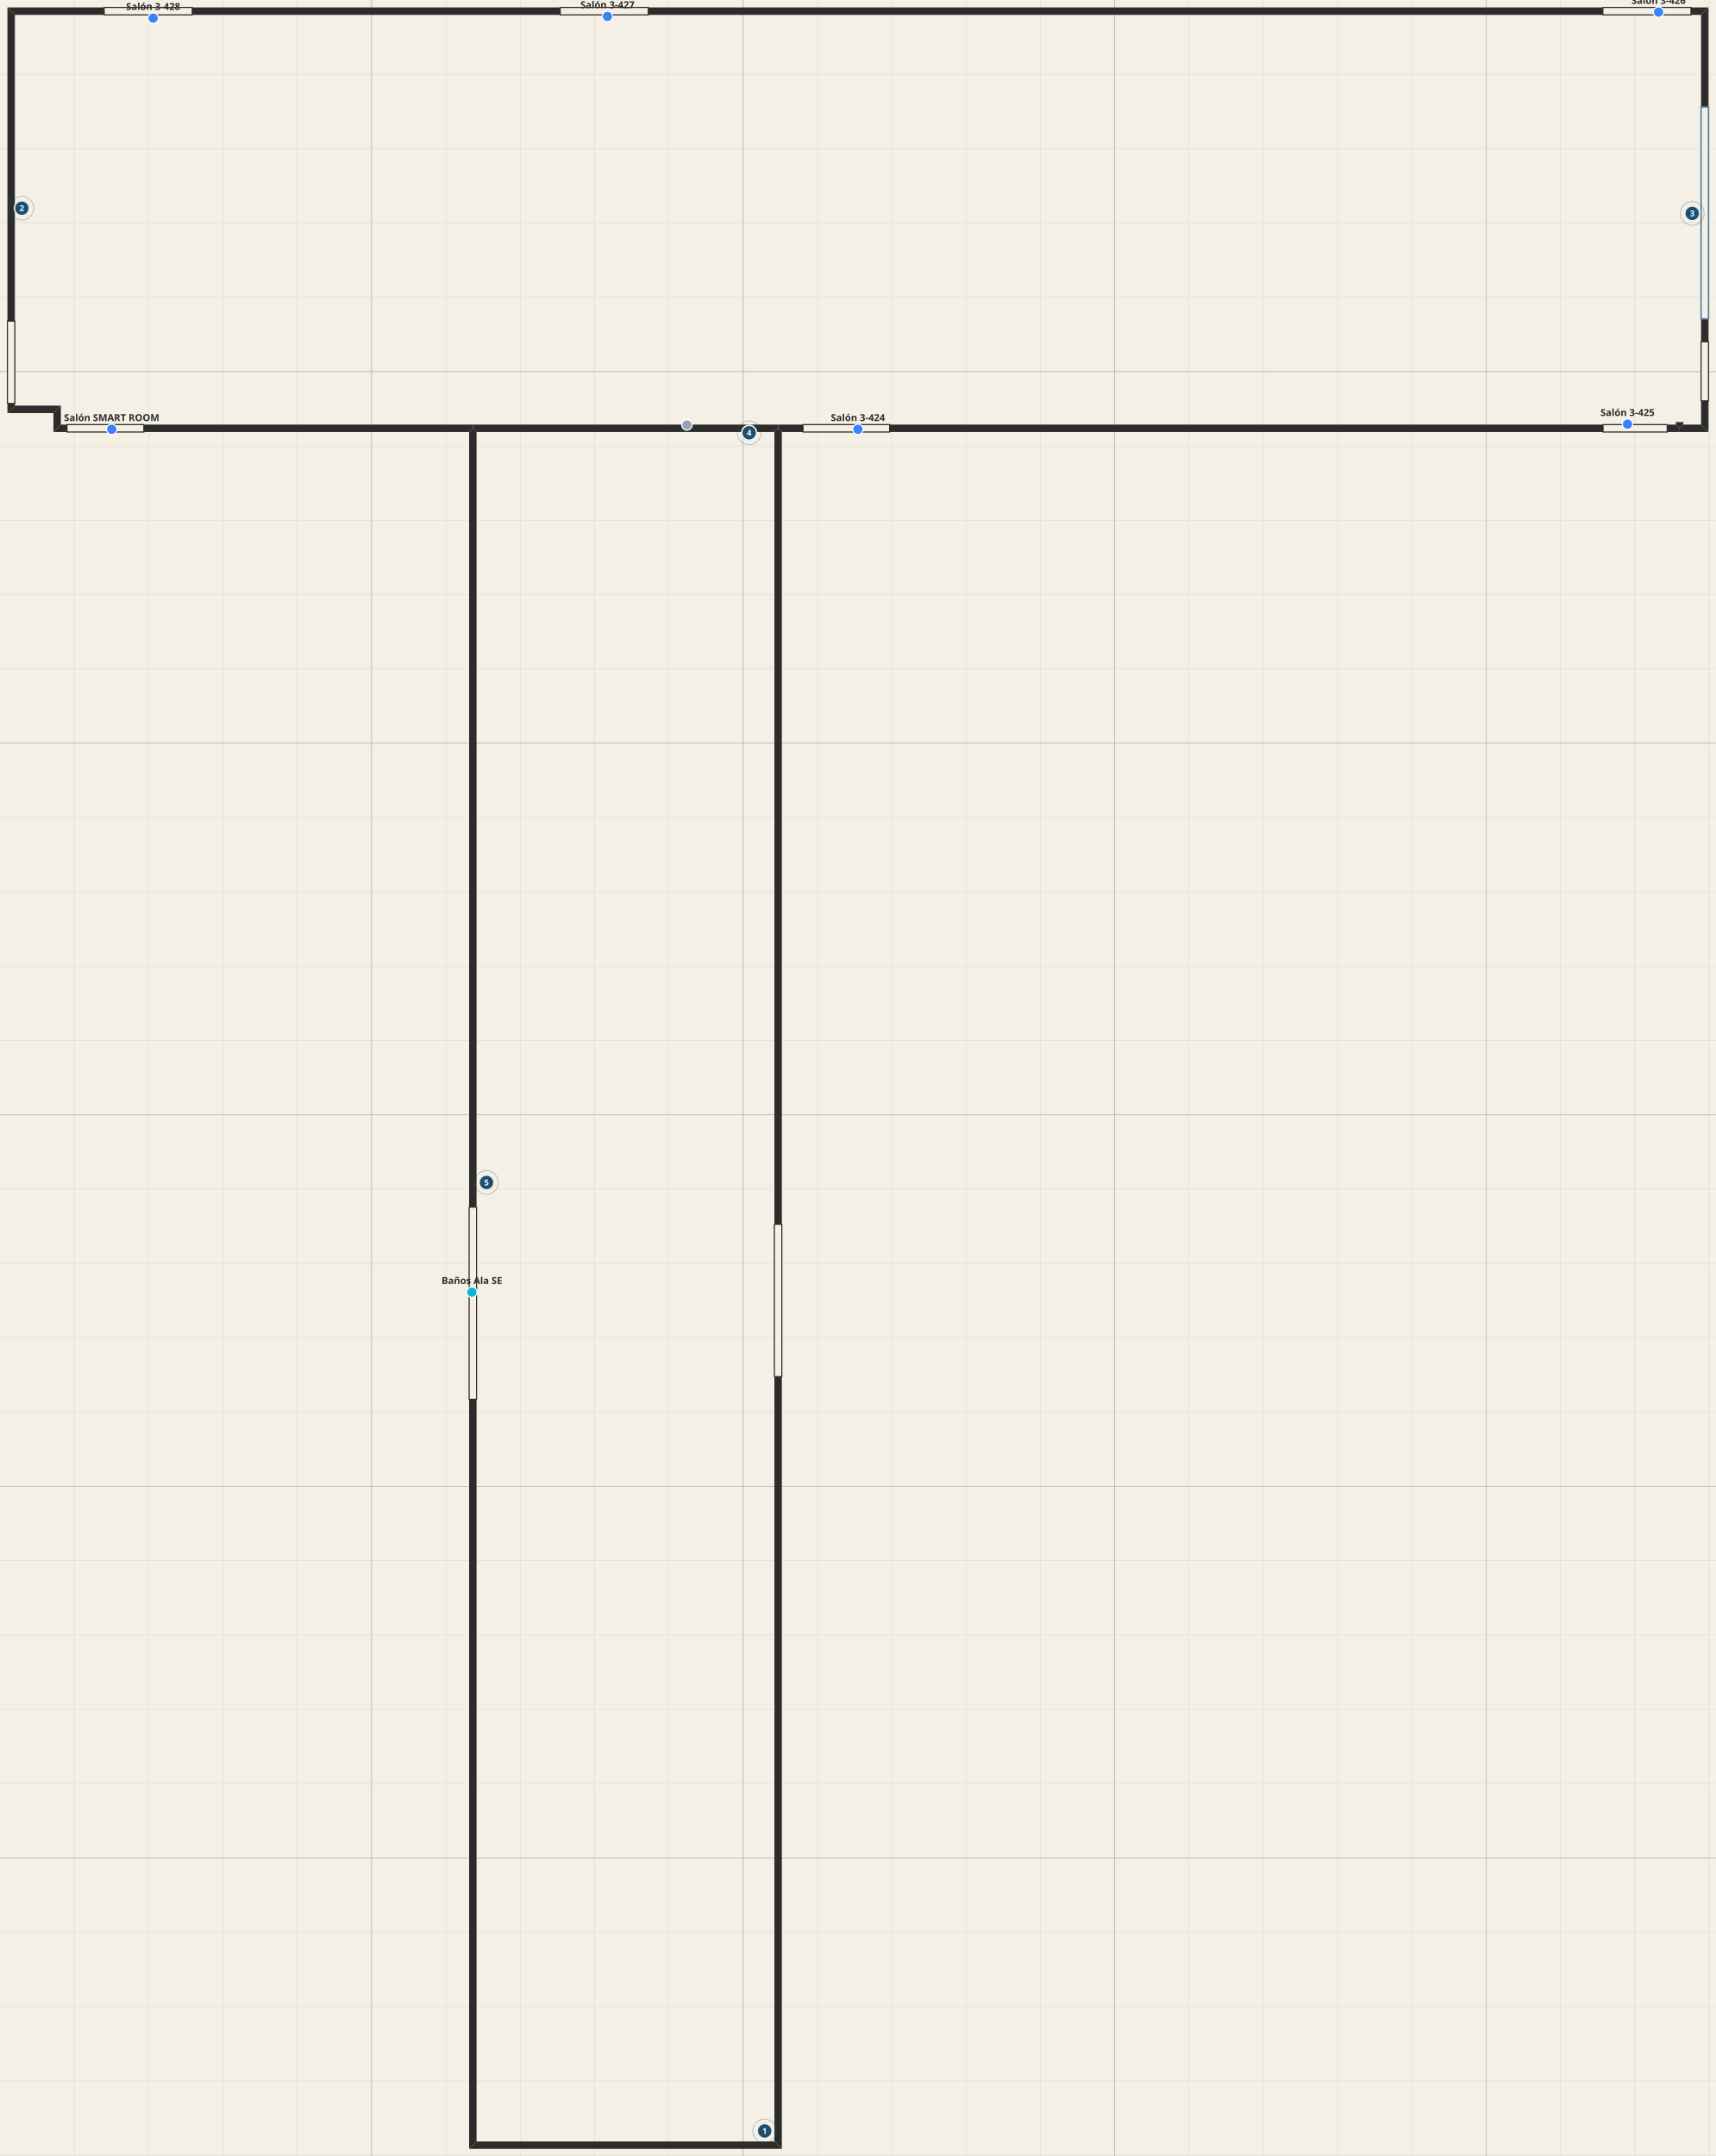
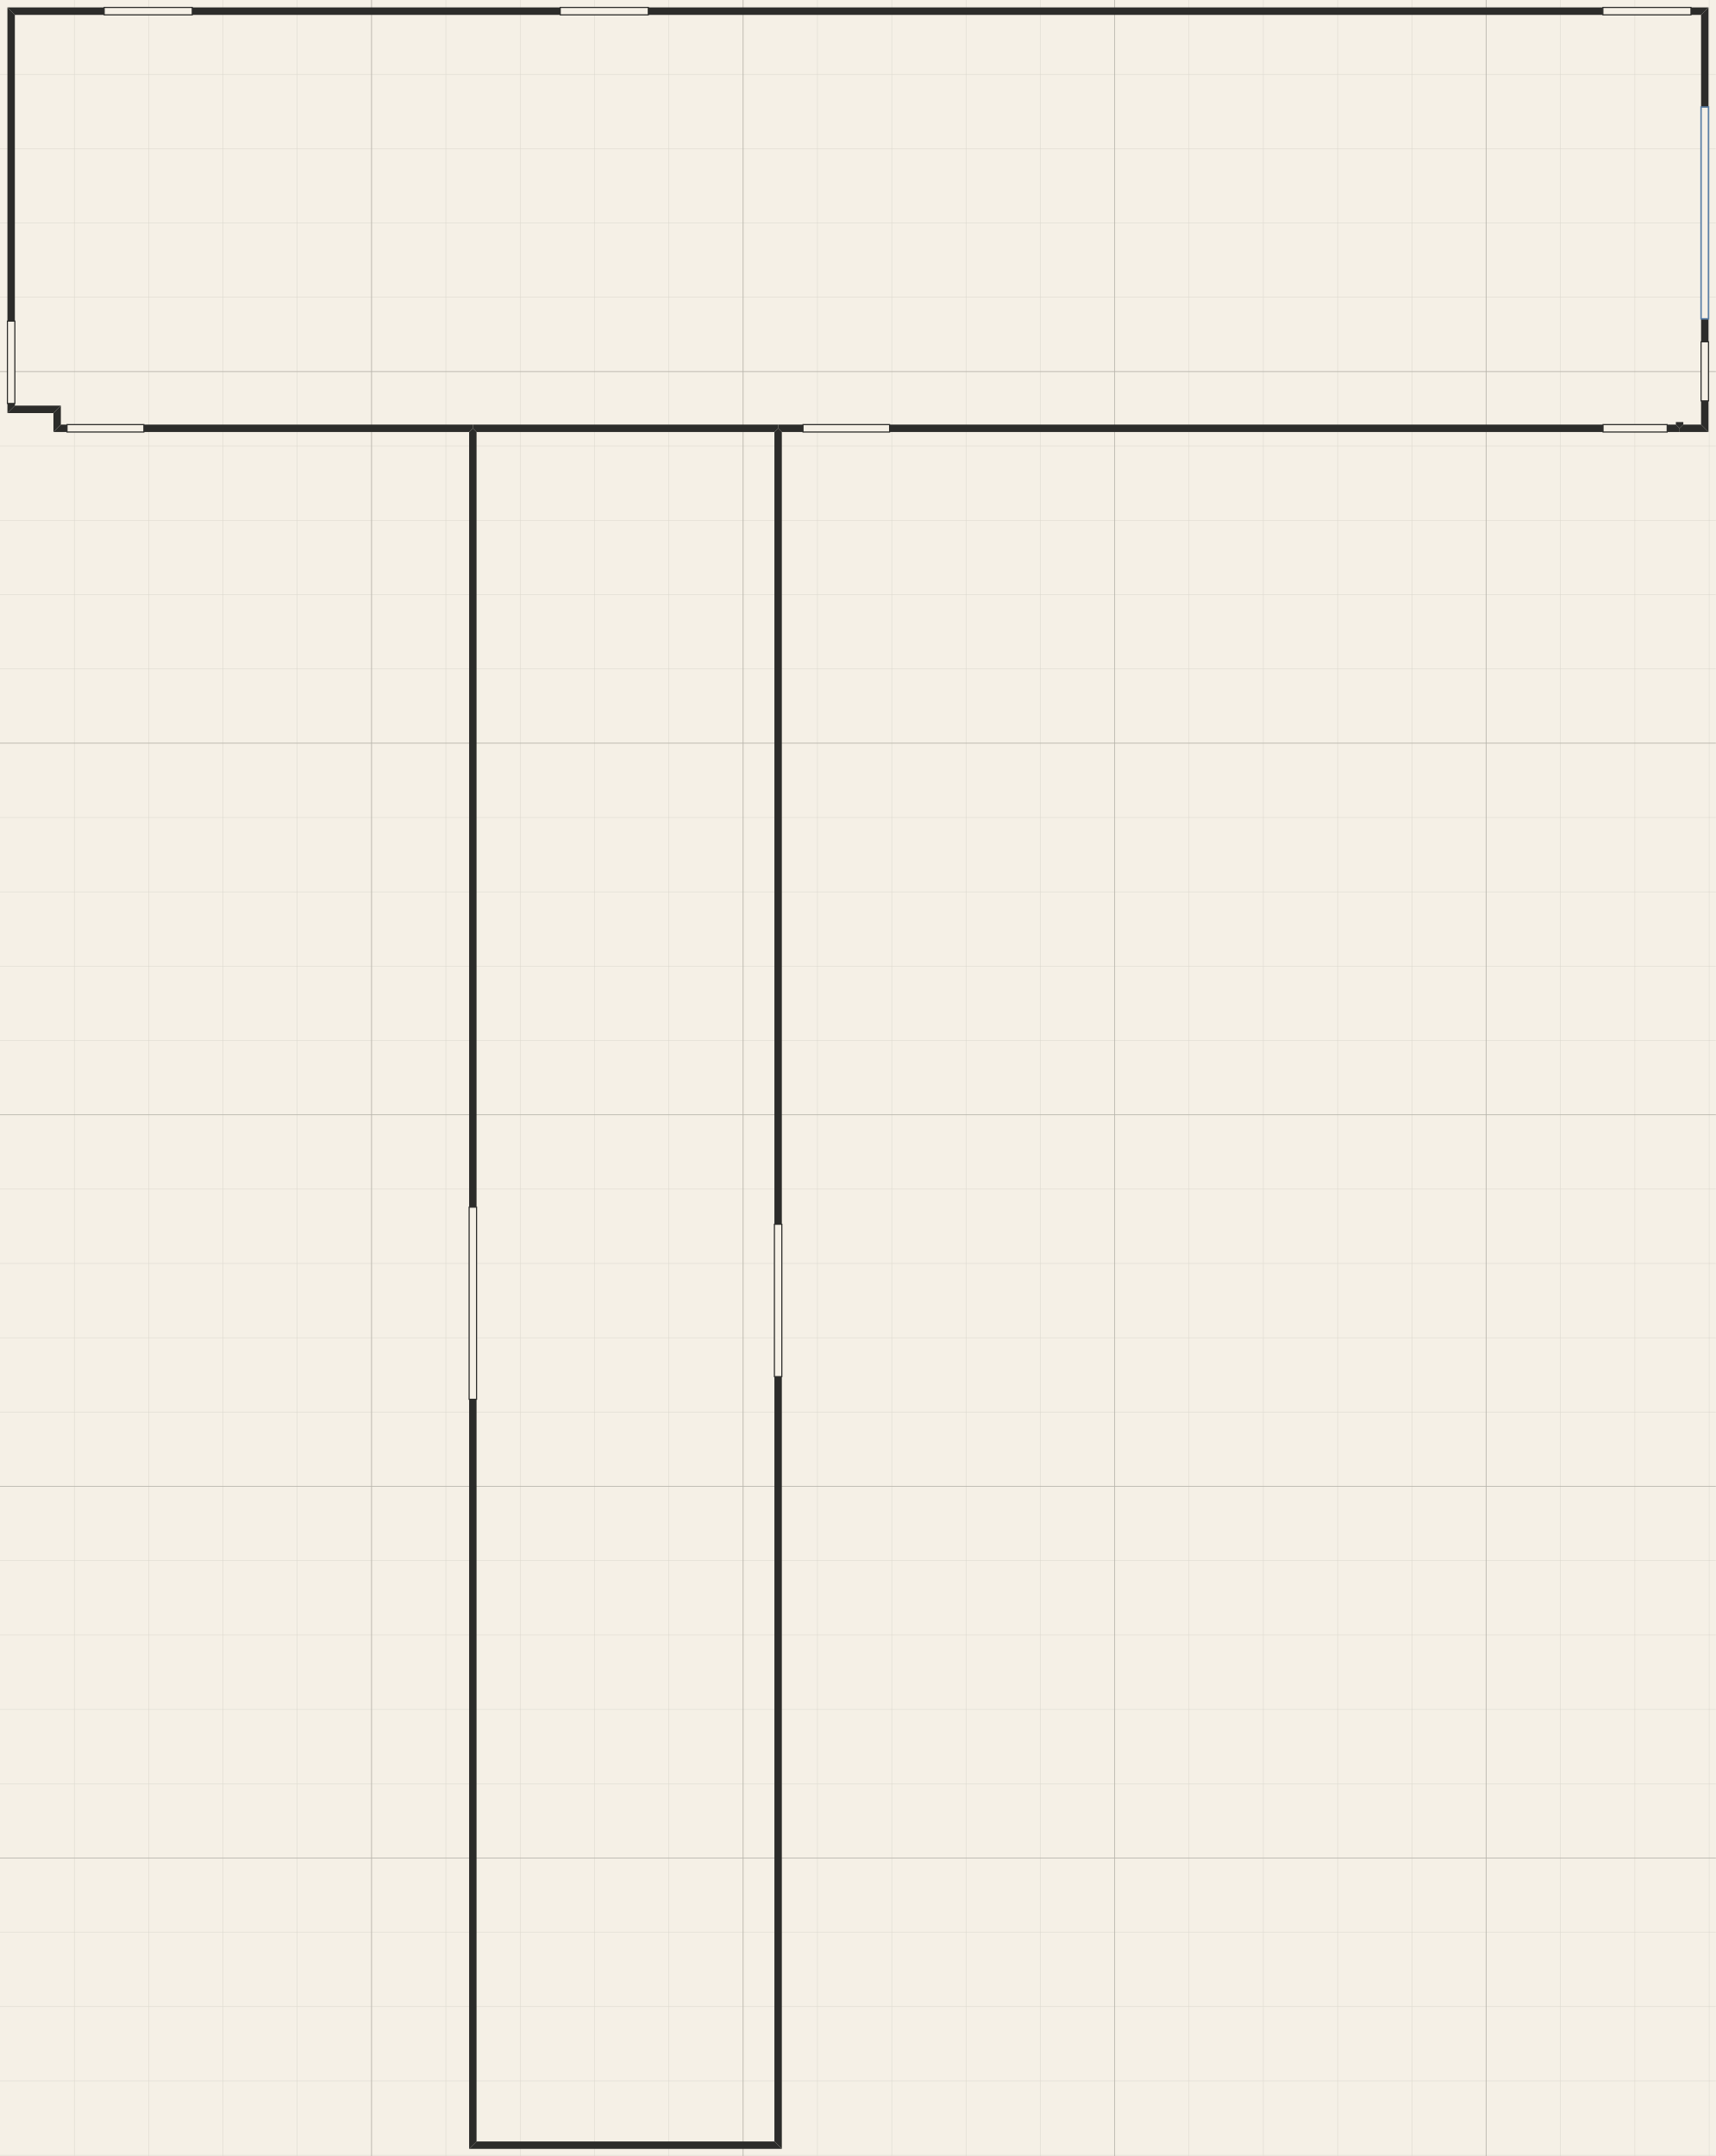
<svg xmlns="http://www.w3.org/2000/svg" viewBox="0 0 2309 2901" width="2309" height="2901">
  <rect x="0" y="0" width="2309" height="2901" fill="#F5F0E6" />
  <g stroke="#C9C6BC" stroke-width="0.6" opacity="0.6">
    <line x1="100" y1="0" x2="100" y2="2901" />
    <line x1="200" y1="0" x2="200" y2="2901" />
    <line x1="300" y1="0" x2="300" y2="2901" />
    <line x1="400" y1="0" x2="400" y2="2901" />
    <line x1="500" y1="0" x2="500" y2="2901" />
    <line x1="600" y1="0" x2="600" y2="2901" />
    <line x1="700" y1="0" x2="700" y2="2901" />
    <line x1="800" y1="0" x2="800" y2="2901" />
    <line x1="900" y1="0" x2="900" y2="2901" />
    <line x1="1000" y1="0" x2="1000" y2="2901" />
    <line x1="1100" y1="0" x2="1100" y2="2901" />
    <line x1="1200" y1="0" x2="1200" y2="2901" />
    <line x1="1300" y1="0" x2="1300" y2="2901" />
    <line x1="1400" y1="0" x2="1400" y2="2901" />
    <line x1="1500" y1="0" x2="1500" y2="2901" />
    <line x1="1600" y1="0" x2="1600" y2="2901" />
    <line x1="1700" y1="0" x2="1700" y2="2901" />
    <line x1="1800" y1="0" x2="1800" y2="2901" />
    <line x1="1900" y1="0" x2="1900" y2="2901" />
    <line x1="2000" y1="0" x2="2000" y2="2901" />
    <line x1="2100" y1="0" x2="2100" y2="2901" />
    <line x1="2200" y1="0" x2="2200" y2="2901" />
    <line x1="2300" y1="0" x2="2300" y2="2901" />
    <line x1="0" y1="100" x2="2309" y2="100" />
    <line x1="0" y1="200" x2="2309" y2="200" />
    <line x1="0" y1="300" x2="2309" y2="300" />
    <line x1="0" y1="400" x2="2309" y2="400" />
    <line x1="0" y1="500" x2="2309" y2="500" />
    <line x1="0" y1="600" x2="2309" y2="600" />
    <line x1="0" y1="700" x2="2309" y2="700" />
    <line x1="0" y1="800" x2="2309" y2="800" />
    <line x1="0" y1="900" x2="2309" y2="900" />
    <line x1="0" y1="1000" x2="2309" y2="1000" />
    <line x1="0" y1="1100" x2="2309" y2="1100" />
    <line x1="0" y1="1200" x2="2309" y2="1200" />
    <line x1="0" y1="1300" x2="2309" y2="1300" />
    <line x1="0" y1="1400" x2="2309" y2="1400" />
    <line x1="0" y1="1500" x2="2309" y2="1500" />
    <line x1="0" y1="1600" x2="2309" y2="1600" />
    <line x1="0" y1="1700" x2="2309" y2="1700" />
    <line x1="0" y1="1800" x2="2309" y2="1800" />
    <line x1="0" y1="1900" x2="2309" y2="1900" />
    <line x1="0" y1="2000" x2="2309" y2="2000" />
    <line x1="0" y1="2100" x2="2309" y2="2100" />
    <line x1="0" y1="2200" x2="2309" y2="2200" />
    <line x1="0" y1="2300" x2="2309" y2="2300" />
    <line x1="0" y1="2400" x2="2309" y2="2400" />
    <line x1="0" y1="2500" x2="2309" y2="2500" />
    <line x1="0" y1="2600" x2="2309" y2="2600" />
    <line x1="0" y1="2700" x2="2309" y2="2700" />
    <line x1="0" y1="2800" x2="2309" y2="2800" />
    <line x1="0" y1="2900" x2="2309" y2="2900" />
  </g>
  <g stroke="#A8A59C" stroke-width="1" opacity="0.7">
    <line x1="500" y1="0" x2="500" y2="2901" />
    <line x1="1000" y1="0" x2="1000" y2="2901" />
    <line x1="1500" y1="0" x2="1500" y2="2901" />
    <line x1="2000" y1="0" x2="2000" y2="2901" />
    <line x1="0" y1="500" x2="2309" y2="500" />
    <line x1="0" y1="1000" x2="2309" y2="1000" />
    <line x1="0" y1="1500" x2="2309" y2="1500" />
    <line x1="0" y1="2000" x2="2309" y2="2000" />
    <line x1="0" y1="2500" x2="2309" y2="2500" />
  </g>
  <g fill="#2C2C2A">
    <polygon points="15.0,550.8 20.0,545.8 20.0,20.0 15.0,15.0 10.0,10.0 10.0,555.8 15.0,550.8" />
    <polygon points="1047.1,576.3 1042.1,581.3 1042.1,2881.4 1047.1,2886.4 1052.1,2891.4 1052.1,581.3 1047.1,576.3" />
    <polygon points="2294.1,15.0 2289.1,20.0 2289.1,571.3 2294.1,576.3 2299.1,581.3 2299.1,10.0 2294.1,15.0" />
    <polygon points="76.9,550.8 81.9,545.8 20.0,545.8 15.0,550.8 10.0,555.8 71.9,555.8 76.9,550.8" />
    <polygon points="76.9,576.3 81.9,571.3 81.9,545.8 76.9,550.8 71.9,555.8 71.9,581.3 76.9,576.3" />
    <polygon points="2260.2,576.3 2255.2,571.3 1047.1,571.3 1047.1,576.3 1052.1,581.3 2260.2,581.3 2260.2,576.3" />
    <polygon points="2260.2,567.9 2255.2,567.9 2255.2,571.3 2260.2,576.3 2265.2,571.3 2265.2,567.9 2260.2,567.9" />
    <polygon points="1047.1,576.3 1047.1,571.3 636.3,571.3 636.3,576.3 641.3,581.3 1042.1,581.3 1047.1,576.3" />
    <polygon points="636.3,576.3 636.3,571.3 81.9,571.3 76.9,576.3 71.9,581.3 631.3,581.3 636.3,576.3" />
    <polygon points="1047.1,2886.4 1042.1,2881.4 641.3,2881.4 636.3,2886.4 631.3,2891.4 1052.1,2891.4 1047.1,2886.4" />
    <polygon points="636.3,576.3 631.3,581.3 631.3,2891.4 636.3,2886.4 641.3,2881.4 641.3,581.3 636.3,576.3" />
    <polygon points="2294.1,576.3 2289.1,571.3 2265.2,571.3 2260.2,576.3 2260.2,581.3 2299.1,581.3 2294.1,576.3" />
    <polygon points="15.0,15.0 20.0,20.0 2289.1,20.0 2294.1,15.0 2299.1,10.0 10.0,10.0 15.0,15.0" />
  </g>
  <g fill="#F5F0E6" stroke="#2C2C2A" stroke-width="1.5">
    <polygon points="140.2,10.0 140.2,20.0 258.7,20.0 258.7,10.0 140.2,10.0" />
    <polygon points="2157.0,10.0 2157.0,20.0 2275.5,20.0 2275.5,10.0 2157.0,10.0" />
    <polygon points="753.9,10.0 753.9,20.0 872.4,20.0 872.4,10.0 753.9,10.0" />
    <polygon points="641.3,1624.3 631.3,1624.3 631.3,1882.8 641.3,1882.8 641.3,1624.3" />
    <polygon points="10.0,542.9 20.0,542.9 20.0,432.1 10.0,432.1 10.0,542.9" />
    <polygon points="2243.5,581.3 2243.5,571.3 2157.2,571.3 2157.2,581.3 2243.5,581.3" />
    <polygon points="1197.1,581.3 1197.1,571.3 1080.6,571.3 1080.6,581.3 1197.1,581.3" />
    <polygon points="2299.1,459.9 2289.1,459.9 2289.1,539.4 2299.1,539.4 2299.1,459.9" />
    <polygon points="193.6,581.3 193.6,571.3 90.2,571.3 90.2,581.3 193.6,581.3" />
    <polygon points="1052.1,1647.3 1042.1,1647.3 1042.1,1852.3 1052.1,1852.3 1052.1,1647.3" />
  </g>
  <g fill="#F5F0E6" stroke="#5B7FA6" stroke-width="2">
    <polygon points="2299.1,144.0 2289.1,144.0 2289.1,429.0 2299.1,429.0 2299.1,144.0" />
  </g>
-   <g font-family="sans-serif">
-     <circle cx="150.3" cy="577.6" r="7" fill="#3B82F6" stroke="#fff" stroke-width="1.5" />
-     <text x="150.3" y="566.6" font-size="13" font-weight="600" fill="#2C2C2A" text-anchor="middle">Salón SMART ROOM</text>
-     <circle cx="206.1" cy="24.4" r="7" fill="#3B82F6" stroke="#fff" stroke-width="1.5" />
-     <text x="206.1" y="13.4" font-size="13" font-weight="600" fill="#2C2C2A" text-anchor="middle">Salón 3-428</text>
-     <circle cx="817.4" cy="22.1" r="7" fill="#3B82F6" stroke="#fff" stroke-width="1.5" />
-     <text x="817.4" y="11.1" font-size="13" font-weight="600" fill="#2C2C2A" text-anchor="middle">Salón 3-427</text>
-     <circle cx="2231.9" cy="16.3" r="7" fill="#3B82F6" stroke="#fff" stroke-width="1.5" />
-     <text x="2231.9" y="5.3" font-size="13" font-weight="600" fill="#2C2C2A" text-anchor="middle">Salón 3-426</text>
-     <circle cx="2190.1" cy="570.7" r="7" fill="#3B82F6" stroke="#fff" stroke-width="1.5" />
-     <text x="2190.1" y="559.7" font-size="13" font-weight="600" fill="#2C2C2A" text-anchor="middle">Salón 3-425</text>
-     <circle cx="1154.5" cy="577.6" r="7" fill="#3B82F6" stroke="#fff" stroke-width="1.5" />
-     <text x="1154.5" y="566.6" font-size="13" font-weight="600" fill="#2C2C2A" text-anchor="middle">Salón 3-424</text>
-     <circle cx="635.0" cy="1738.7" r="7" fill="#06B6D4" stroke="#fff" stroke-width="1.5" />
-     <text x="635.0" y="1727.7" font-size="13" font-weight="600" fill="#2C2C2A" text-anchor="middle">Baños Ala SE</text>
-     <circle cx="924.4" cy="571.8" r="7" fill="#94A3B8" stroke="#fff" stroke-width="1.5" />
-   </g>
-   <g font-family="sans-serif">
-     <g transform="translate(1029.0,2867.3)">
-       <circle r="16" fill="none" stroke="#1B4F72" stroke-width="1" opacity="0.35" />
-       <circle r="10" fill="#1B4F72" stroke="#F5F0E6" stroke-width="2" />
-       <text y="4" font-size="11" font-weight="700" fill="#fff" text-anchor="middle">1</text>
-     </g>
-     <g transform="translate(29.4,280.1)">
-       <circle r="16" fill="none" stroke="#1B4F72" stroke-width="1" opacity="0.35" />
-       <circle r="10" fill="#1B4F72" stroke="#F5F0E6" stroke-width="2" />
-       <text y="4" font-size="11" font-weight="700" fill="#fff" text-anchor="middle">2</text>
-     </g>
-     <g transform="translate(2277.2,287.1)">
-       <circle r="16" fill="none" stroke="#1B4F72" stroke-width="1" opacity="0.35" />
-       <circle r="10" fill="#1B4F72" stroke="#F5F0E6" stroke-width="2" />
-       <text y="4" font-size="11" font-weight="700" fill="#fff" text-anchor="middle">3</text>
-     </g>
-     <g transform="translate(1008.1,582.3)">
-       <circle r="16" fill="none" stroke="#1B4F72" stroke-width="1" opacity="0.35" />
-       <circle r="10" fill="#1B4F72" stroke="#F5F0E6" stroke-width="2" />
-       <text y="4" font-size="11" font-weight="700" fill="#fff" text-anchor="middle">4</text>
-     </g>
-     <g transform="translate(654.7,1591.1)">
-       <circle r="16" fill="none" stroke="#1B4F72" stroke-width="1" opacity="0.35" />
-       <circle r="10" fill="#1B4F72" stroke="#F5F0E6" stroke-width="2" />
-       <text y="4" font-size="11" font-weight="700" fill="#fff" text-anchor="middle">5</text>
-     </g>
-   </g>
</svg>
